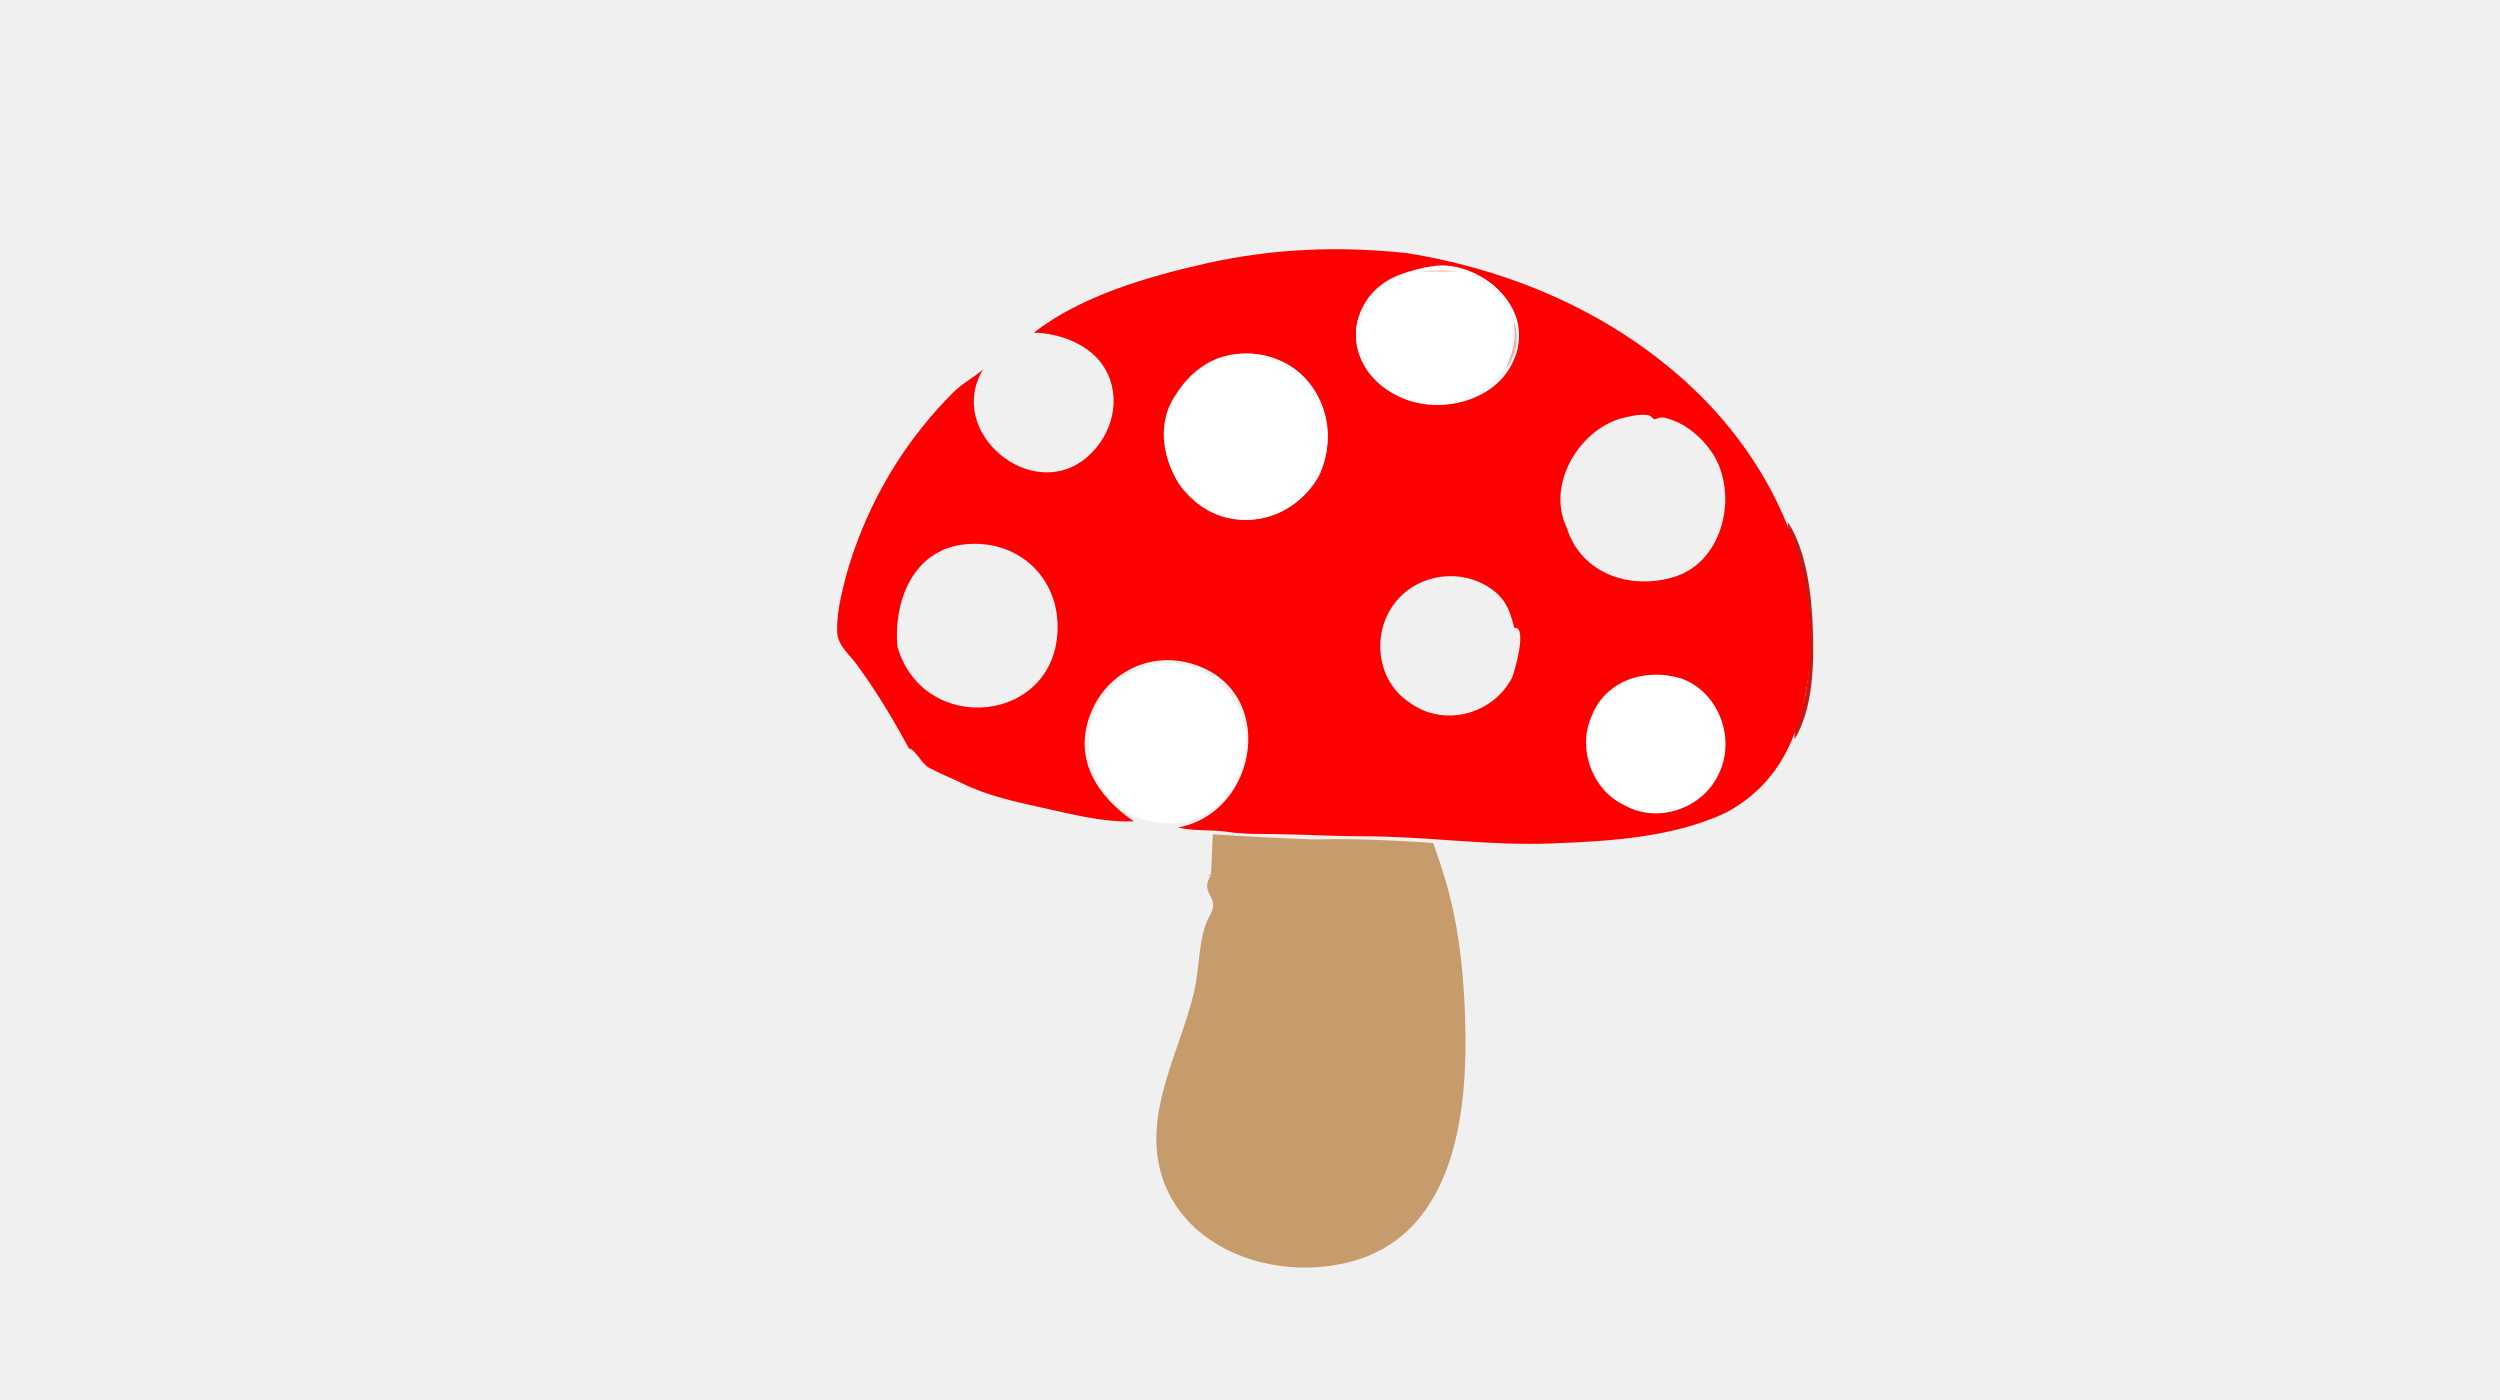
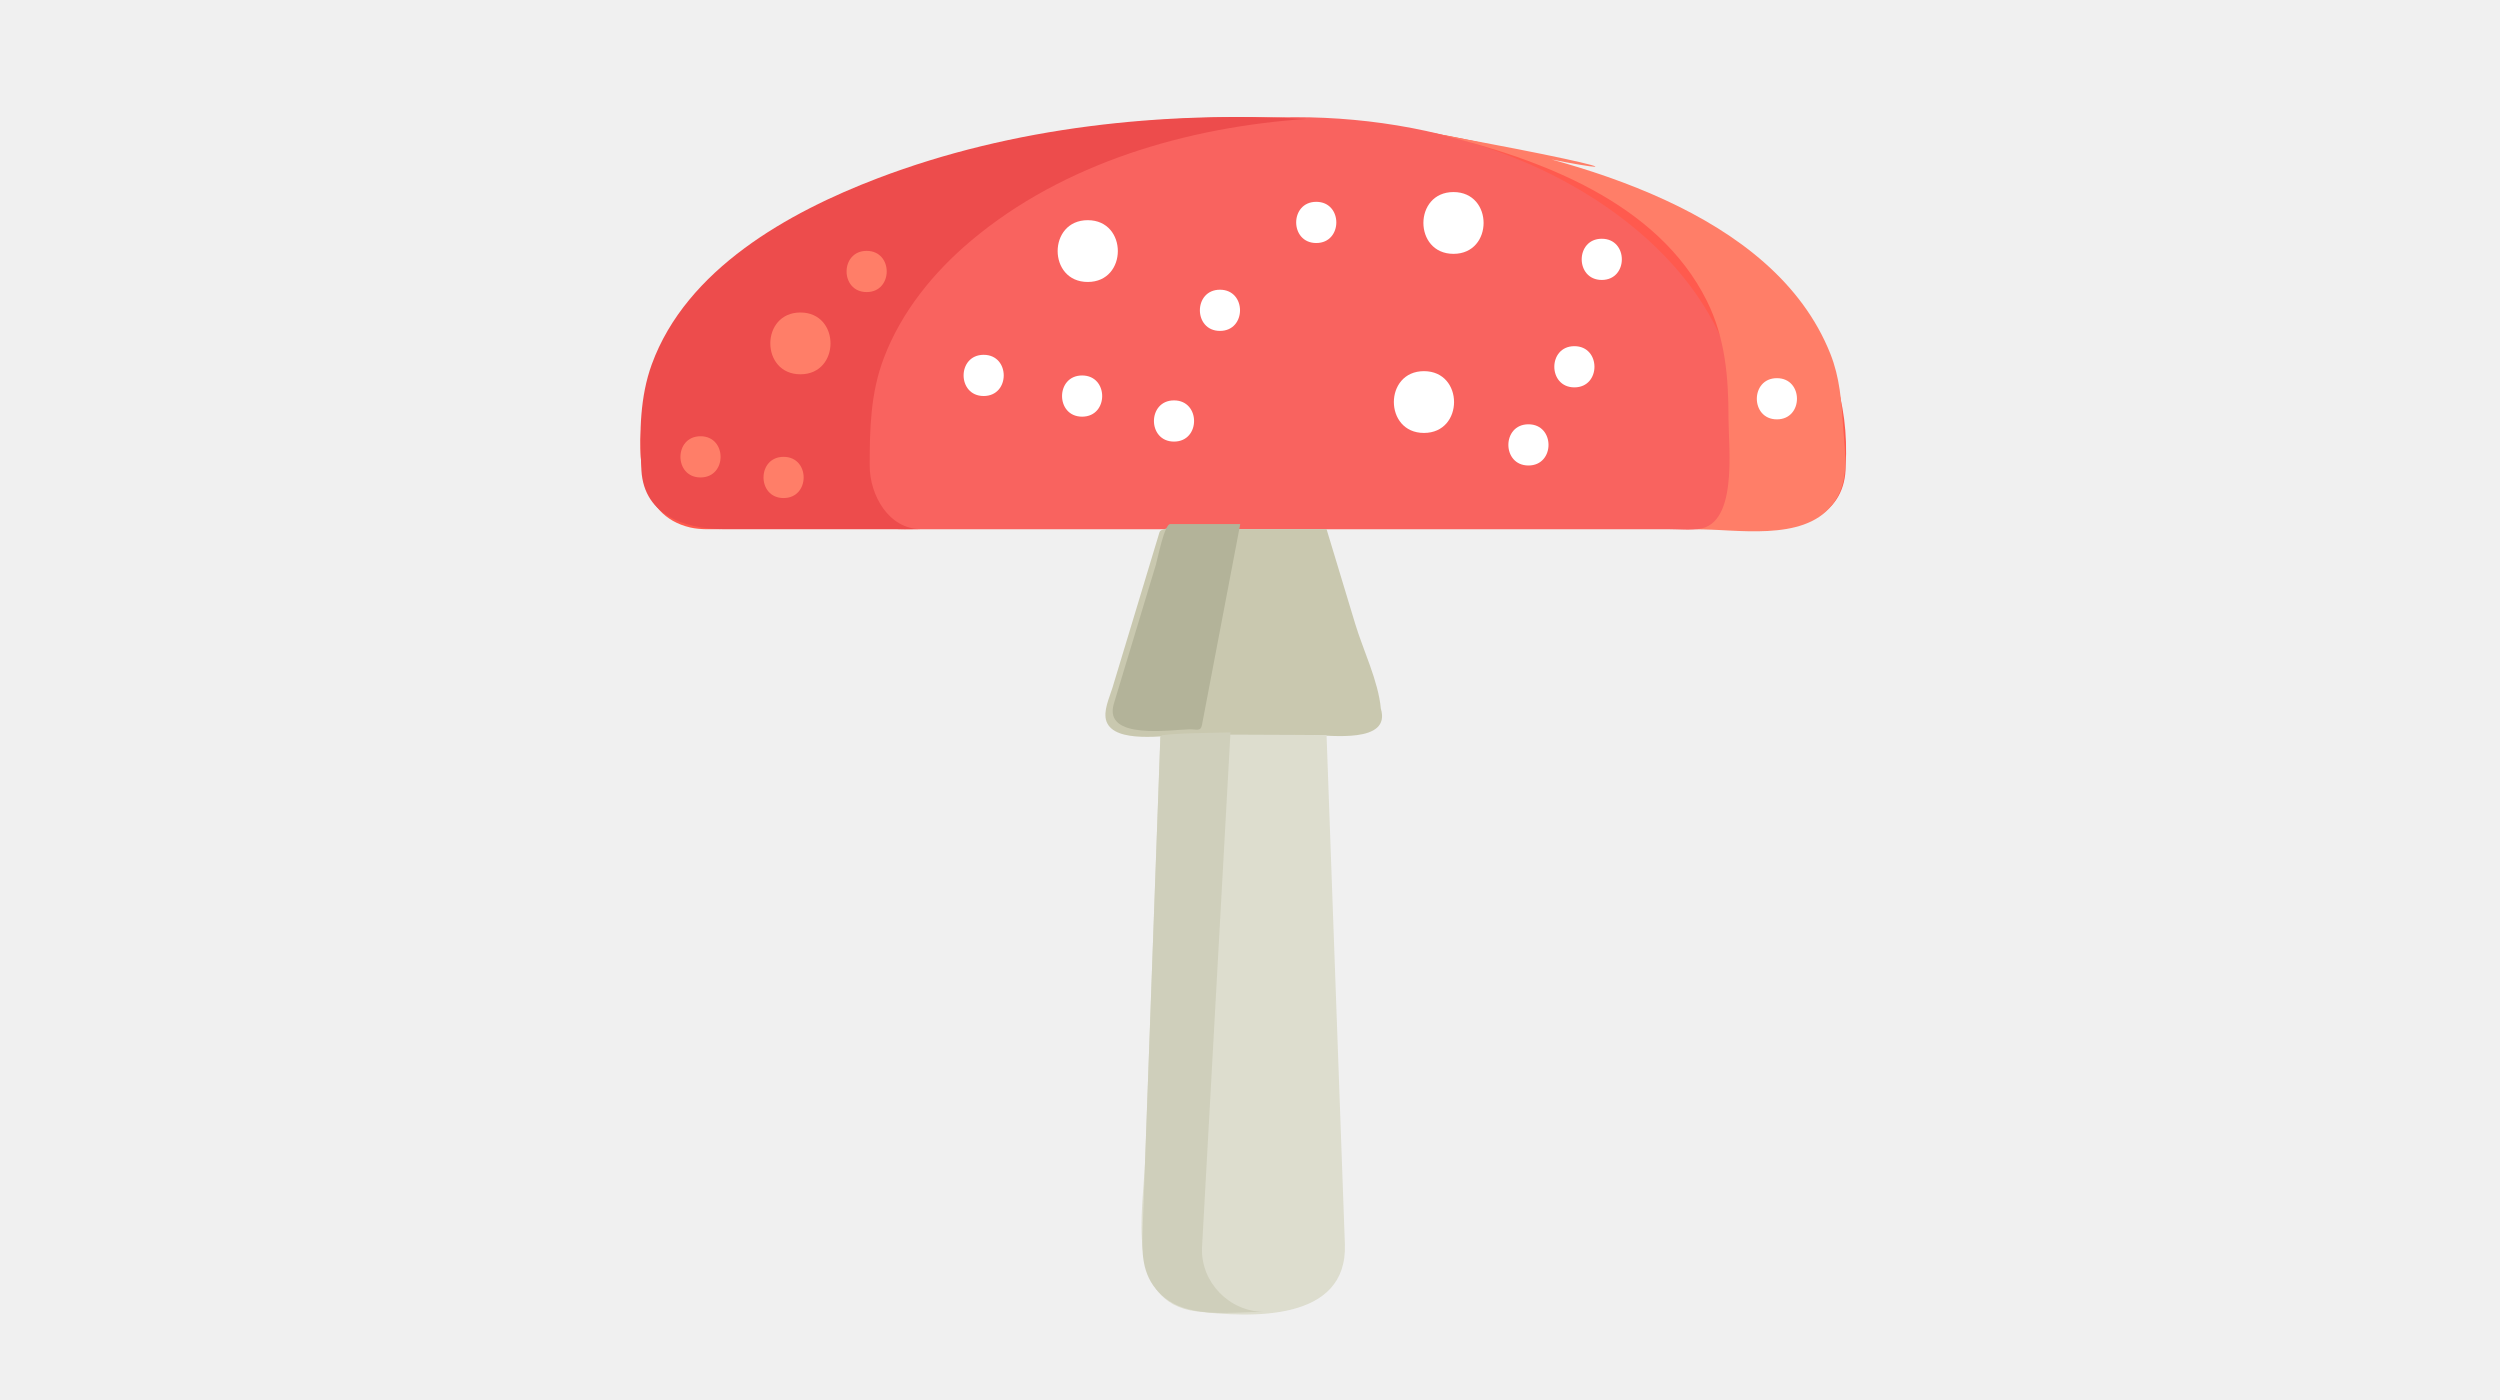
<svg xmlns="http://www.w3.org/2000/svg" version="1.1" id="Layer_1" viewBox="0 0 768 430" enable-background="new 0 0 768 430" xml:space="preserve">
-   <path fill="#C51915" d="M556.9,193.4c0.399,10.7,0.1,24.2-5.601,33.7c-0.399-4.399,2.5-9.3,3.3-13.6c1.101-5.7,1.301-11.4,1.4-17.1  c0.1-6.3-0.9-12.6-2.2-18.7c-1.2-5.7-4.399-11.5-4.6-17.3C555,169,556.6,183.2,556.9,193.4z" />
-   <path fill="#FFFFFF" d="M504.3,207.3c11.4-2.9,23.7,5.9,25.4,17.3C531.6,237.1,522.6,249.4,509.6,249.9  C484.1,250.7,479.2,212.5,504.3,207.3z" />
-   <path fill="#F1AAA5" d="M465.1,98.5c1.601,4.8,0.801,10.5-2.399,14.5C464.6,107.9,465.5,104,465.1,98.5  C466.7,103.3,465.3,101.5,465.1,98.5z" />
-   <path fill="#FFFFFF" d="M447.5,83.5c12.1,2.2,21.2,13.6,16.6,25.8c-4,10.6-15.5,15.4-26.399,13.9c-11.3-1.5-21.7-10.7-19.9-22.9  c0.9-6,5.2-11.1,10.3-14C434.2,82.7,440.7,83.5,447.5,83.5C455.4,84.9,443.4,83.5,447.5,83.5z" />
-   <path fill="#FE0000" d="M498.9,247.3c10.1,5.8,23.8,1.3,28.899-9.1c5.601-10.8,0.5-25.4-11.1-29.7c-11.101-3.5-23.8,0.4-28,12.1  C484.6,230.4,489.3,242.8,498.9,247.3z M481.3,162.1c4.5,14.5,20.101,19.3,33.4,15c15-4.9,19.399-25.7,11.3-38  c-3.2-4.8-8.3-9.1-14-10.6c-1.2-0.4-2.4-0.3-3.5,0.3c-1.2-0.1-0.9-1.2-2.4-1.3c-2.6-0.3-5.8,0.4-8.3,1.1  C484.9,132.4,475,149,481.3,162.1z M432.5,77.8c32.9,5.4,64.1,19,88.3,42.2c24.7,23.7,40.7,58.8,33.8,93.5  c-3.199,15.7-9.699,28.2-24.3,36.1c-16.3,7.7-35.6,8.801-53.5,9.5c-19.3,0.801-38.7-2.199-58-2.199c-9.6,0-19.2-0.601-28.8-0.7  c-4.4,0-8.9,0-13.2-0.7c-4.8-0.7-10.2-0.1-14.899-1.3c25-4.601,30.8-42.8,3.899-50.4c-12.7-3.6-25.6,2.8-30.6,15  c-5.8,14.101,1.7,25.7,13.1,33.5c-9.4,0.4-19.1-2.2-28.2-4.2c-8.2-1.8-16.9-3.699-24.4-7.399c-3.4-1.7-6.9-3-10.2-4.8  c-2.4-1.2-4.2-5.601-6.3-6c-4.8-9-10.1-17.7-16.1-25.9c-2.1-2.8-5.7-5.8-5.9-9.6c-0.2-4.7,0.7-9.3,1.8-13.9  c2.3-9.6,5.9-19,10.4-27.8c3.9-7.6,8.6-14.9,14-21.6c2.9-3.7,6.1-7.2,9.4-10.5c3-3,6.2-4.5,9.2-7.1c-11.7,19.3,15.2,41.6,32.1,26.8  c7.7-6.7,10.7-18.2,5.2-27.3c-4.3-7.2-13.9-10.7-21.7-10.8c14.6-11.4,35.3-17.3,53-21.3C391.1,76.3,411.7,75.5,432.5,77.8z   M448.8,82.8c-11.8-1.8-26.7,0.9-31.2,14c-4.3,12.6,5.2,23.8,17.101,26.8c10.899,2.7,24.6-1.3,29.8-11.9  C470.7,99.4,461.6,85.4,448.8,82.8z M433,215.8c10.4,7.7,25.4,3.8,31.4-7.4c0.8-1.5,5-16.3,0.8-15.5c-1.2-4.5-2.101-8.1-6.3-11.4  c-9.4-7.4-23.9-5.5-30.9,4.4C421.3,195.2,423.1,209.4,433,215.8z M275.7,198.7c8,27.6,48.9,23.7,49.2-5.8  c0.2-15.4-11.7-26.6-27-25.8C281,167.9,274.4,184,275.7,198.7z M362.2,148.7c7.8,11.1,23,14.5,34.399,6.8  c12.101-8.2,15-25,6.301-36.9c-7.7-10.5-23.801-13.4-34.301-5.5C357.1,121.6,354.7,136.8,362.2,148.7z" />
-   <path fill="#FDBCBC" d="M447.8,83.5c-4.2,0-8.399-0.1-12.6,0C439.3,82.3,443.7,82.3,447.8,83.5z" />
-   <path fill="#C69C6C" d="M404.3,257.9c8.3-0.301,16.601,0,24.9,0.399c3.7,0.2,7.399,0.4,11.1,0.7c1.4,3.9,2.7,7.9,3.9,11.9  c4.399,15.199,5.8,31.399,6,47.1c0.3,27.5-4.9,62.1-36,69.8c-27.7,6.8-60.601-8.399-58.9-40.399c0.8-14.801,8.5-29.101,11.7-43.5  c1.5-6.801,1.2-16.601,4.6-22.5c3.601-6.2-3.399-6.501,0.4-12.601c-3.9,1.5,3.6-2.1,0,0c0.3-4.2,0.3-8.399,0.6-12.5  C383,257,393.6,257.5,404.3,257.9z" />
-   <path fill="#FFFFFF" d="M440,81.8c11.2-2,25.3,7.7,26.5,19c1.4,12.9-9.6,21.8-21.4,23.3c-11.5,1.5-24.899-4.7-27.899-16.6  C413.4,92.8,427.2,83.4,440,81.8z M465.1,98.5c-7-26.3-56.399-16.5-46.6,10.5C427.1,132.7,473.7,124.2,465.1,98.5z" />
-   <path fill="#F7B9B8" d="M406.2,135.5c0.6-3.1-0.5-6.2-0.5-9.3c1.899,4.9,2,10.6,0.1,15.6C405.8,139.7,405.8,137.6,406.2,135.5  C406.8,132.4,405.8,137.6,406.2,135.5z" />
-   <path fill="#FFFFFF" d="M374.7,110.9c12.6-4.7,26.899,2.6,31,15.3c0,6.5,1.7,13.3-1.4,19.3c-2.8,5.5-7.7,9.8-13.399,11.9  C361.3,168,345.5,121.4,374.7,110.9z" />
-   <path fill="#FFFFFF" d="M375.2,210.4c10.1,9.5,9.8,25.8,0.3,35.6s-25.7,9-34.7-1c-8.4-9.4-8.4-24.2,0.1-33.5  C349.8,201.8,365.9,201,375.2,210.4z" />
-   <path fill="#FFFFFF" d="M360.9,121.7c7.199-10.8,19.6-16.4,32.199-11c13.601,5.8,18.101,22.7,12.101,35.5  c-6.7,11.9-22,17.4-34.3,10.5C359.5,150.2,353.2,133.4,360.9,121.7z" />
+   <g>
+     <path fill="#FF5A4E" d="M382,36c-43.144,0-87.959,7.189-126.896,26.509c-25.671,12.738-54.101,33.991-57.741,64.682   c-1.567,13.216-1.392,31.084,14.645,34.846c3.262,0.765,6.817,0.514,10.15,0.514c14.93,0,29.859,0,44.789,0   c91.631,0,183.261,0,274.892,0c12.211,0,25.159-4.608,25.159-19.469c1.076-19.684-4.607-36.907-17.944-51.612   c-17.376-19.16-41.775-31.338-65.903-39.645C450.758,40.674,416.181,36,382,36z" />
+     <path fill="#F9635F" d="M397.948,36c-39.604,0-82.062,11.915-110.992,40.146c-11.747,11.462-20.918,25.82-24.494,41.968   c-2.592,11.706-5.121,33.403,5.481,41.778c4.046,3.196,8.799,2.658,13.568,2.658c7.141,0,14.281,0,21.421,0   c23.904,0,47.808,0,71.712,0c45.964,0,91.928,0,137.893,0c3.248,0,6.855,0.413,10.084-0.178   c15.496-2.834,13.416-27.055,11.821-38.625c-4.89-35.465-35.255-60.959-66.538-74.152C445.863,40.302,421.823,36,397.948,36z" />
+   </g>
+   <path fill="#ED4C4C" d="M267.172,143.083c0-11.423,0.24-22.308,4.369-33.161c5.395-14.181,15.248-26.277,26.77-35.976  c28.406-23.911,66.571-34.944,103.07-37.412c-44.15-2.426-90.19,2.391-131.706,18.213c-27.438,10.457-58.827,27.943-69.464,57.224  c-3.55,9.773-3.824,20.804-3.21,31.112c0,14.918,13.022,19.469,25.357,19.469c20.199,0,40.397,0,60.595,0  C272.939,162.552,267.172,151.999,267.172,143.083z" />
+   <path fill="#FF7E68" d="M442.482,41.351c30.721,7.493,66.805,20.814,81.858,51.064c5.74,11.535,6.659,23.668,6.659,36.306  c0,8.967,3.14,33.83-10.335,33.83c12.692,0,33.038,3.942,42.057-7.292c5.756-7.17,4.035-15.849,3.477-24.269  c-0.511-7.704-1.01-14.991-3.9-22.272C544.837,64.735,483.829,48.876,442.482,41.351C496.339,54.486,514.943,54.54,442.482,41.351z" />
+   <path fill="#C9C8AF" d="M407.517,162.552c-9.612,0-19.225,0-28.836,0c-2.88,0-21.64-1.84-22.478,0.928  c-3.165,10.462-6.329,20.924-9.493,31.386c-1.659,5.486-3.319,10.972-4.978,16.458c-0.89,2.941-2.94,7.172-1.833,10.273  c2.5,7.006,18.314,4.229,23.752,4.229c13.18,0,26.359,0,39.54,0c5.347,0,24.282,2.704,21.002-8.145  c-0.76-8.424-5.418-17.912-7.857-25.976C413.396,181.988,410.456,172.27,407.517,162.552z" />
+   <path fill="#DDDDCE" d="M407.517,225.827c-3.773,0-51.016-0.492-51.047,0.373c-0.615,17.08-1.23,34.16-1.845,51.239  c-0.949,26.352-1.898,52.703-2.847,79.054c-0.553,15.351-6.446,43.74,15.872,46.373c16.769,1.978,46.356,3.195,45.497-20.652  c-0.567-15.78-1.136-31.562-1.704-47.342C410.135,298.523,408.825,262.176,407.517,225.827z" />
+   <path fill="#CFCFBB" d="M369.254,383.34c2.916-52.78,5.831-105.56,8.746-158.34c-2.449,0.094-21.494,0.188-21.53,1.2  c-0.189,5.265-0.379,10.529-0.568,15.794c-0.862,23.93-1.724,47.858-2.585,71.787c-0.759,21.08-1.519,42.161-2.277,63.241  c-0.264,7.335-0.536,14.356,5.126,20.176c8.019,8.243,21.781,5.802,32.213,5.802C377.757,403,368.87,394.006,369.254,383.34z" />
+   <path fill="#B3B399" d="M342.188,216.131c-3.441,11.385,17.833,7.988,23.266,7.916c2.164-0.028,3.395,0.747,3.798-1.371  c0.662-3.471,1.323-6.942,1.984-10.414c3.255-17.087,6.509-34.175,9.764-51.262c-7.173,0-14.345,0-21.518,0  c-1.785,0-3.893,10.823-4.384,12.446C350.794,187.675,346.491,201.903,342.188,216.131z" />
+   <g>
+     <path fill="#FFFFFF" d="M437.439,114.019c12.329,0,12.329,18.981,0,18.981C425.112,133,425.112,114.019,437.439,114.019z" />
+     <path fill="#FFFFFF" d="M334.155,67.638c12.328,0,12.328,18.982,0,18.982C321.827,86.62,321.827,67.638,334.155,67.638z" />
+   </g>
+   <path fill="#FF7E68" d="M245.887,96c12.329,0,12.329,18.982,0,18.982C233.559,114.982,233.559,96,245.887,96z" />
+   <g>
+     <path fill="#FFFFFF" d="M446.514,59c12.329,0,12.329,18.982,0,18.982C434.186,77.982,434.186,59,446.514,59z" />
+     <path fill="#FFFFFF" d="M374.77,89c8.22,0,8.221,12.656,0,12.656S366.549,89,374.77,89z" />
+     <path fill="#FFFFFF" d="M404.353,62c8.222,0,8.222,12.655,0,12.655C396.133,74.655,396.132,62,404.353,62z" />
+     <path fill="#FFFFFF" d="M492.065,73.344c8.22,0,8.22,12.656,0,12.656C483.845,86,483.845,73.344,492.065,73.344z" />
+     <path fill="#FFFFFF" d="M302.181,109c8.22,0,8.221,12.655,0,12.655C293.961,121.655,293.961,109,302.181,109z" />
+     <path fill="#FFFFFF" d="M332.426,115.344c8.22,0,8.22,12.656,0,12.656C324.206,128,324.206,115.344,332.426,115.344z" />
+   </g>
+   <g>
+     <path fill="#FF7E68" d="M215.198,134.017c8.22,0,8.22,12.655,0,12.655S206.978,134.017,215.198,134.017z" />
+     <path fill="#FF7E68" d="M266.233,77.068c8.221,0,8.221,12.656,0,12.656C258.013,89.725,258.013,77.068,266.233,77.068z" />
+     <path fill="#FF7E68" d="M240.716,140.344c8.22,0,8.219,12.656,0,12.656C232.496,153,232.496,140.344,240.716,140.344z" />
+   </g>
+   <g>
+     <path fill="#FFFFFF" d="M469.538,130.344c8.221,0,8.22,12.656,0,12.656S461.317,130.344,469.538,130.344z" />
+     <path fill="#FFFFFF" d="M483.652,106.344c8.222,0,8.221,12.656,0,12.656S475.432,106.344,483.652,106.344z" />
+     <path fill="#FFFFFF" d="M545.864,116.173c8.219,0,8.218,12.655,0,12.655C537.643,128.828,537.643,116.173,545.864,116.173z" />
+     <path fill="#FFFFFF" d="M360.655,123c8.219,0,8.219,12.656,0,12.656C352.435,135.656,352.435,123,360.655,123z" />
+   </g>
</svg>
